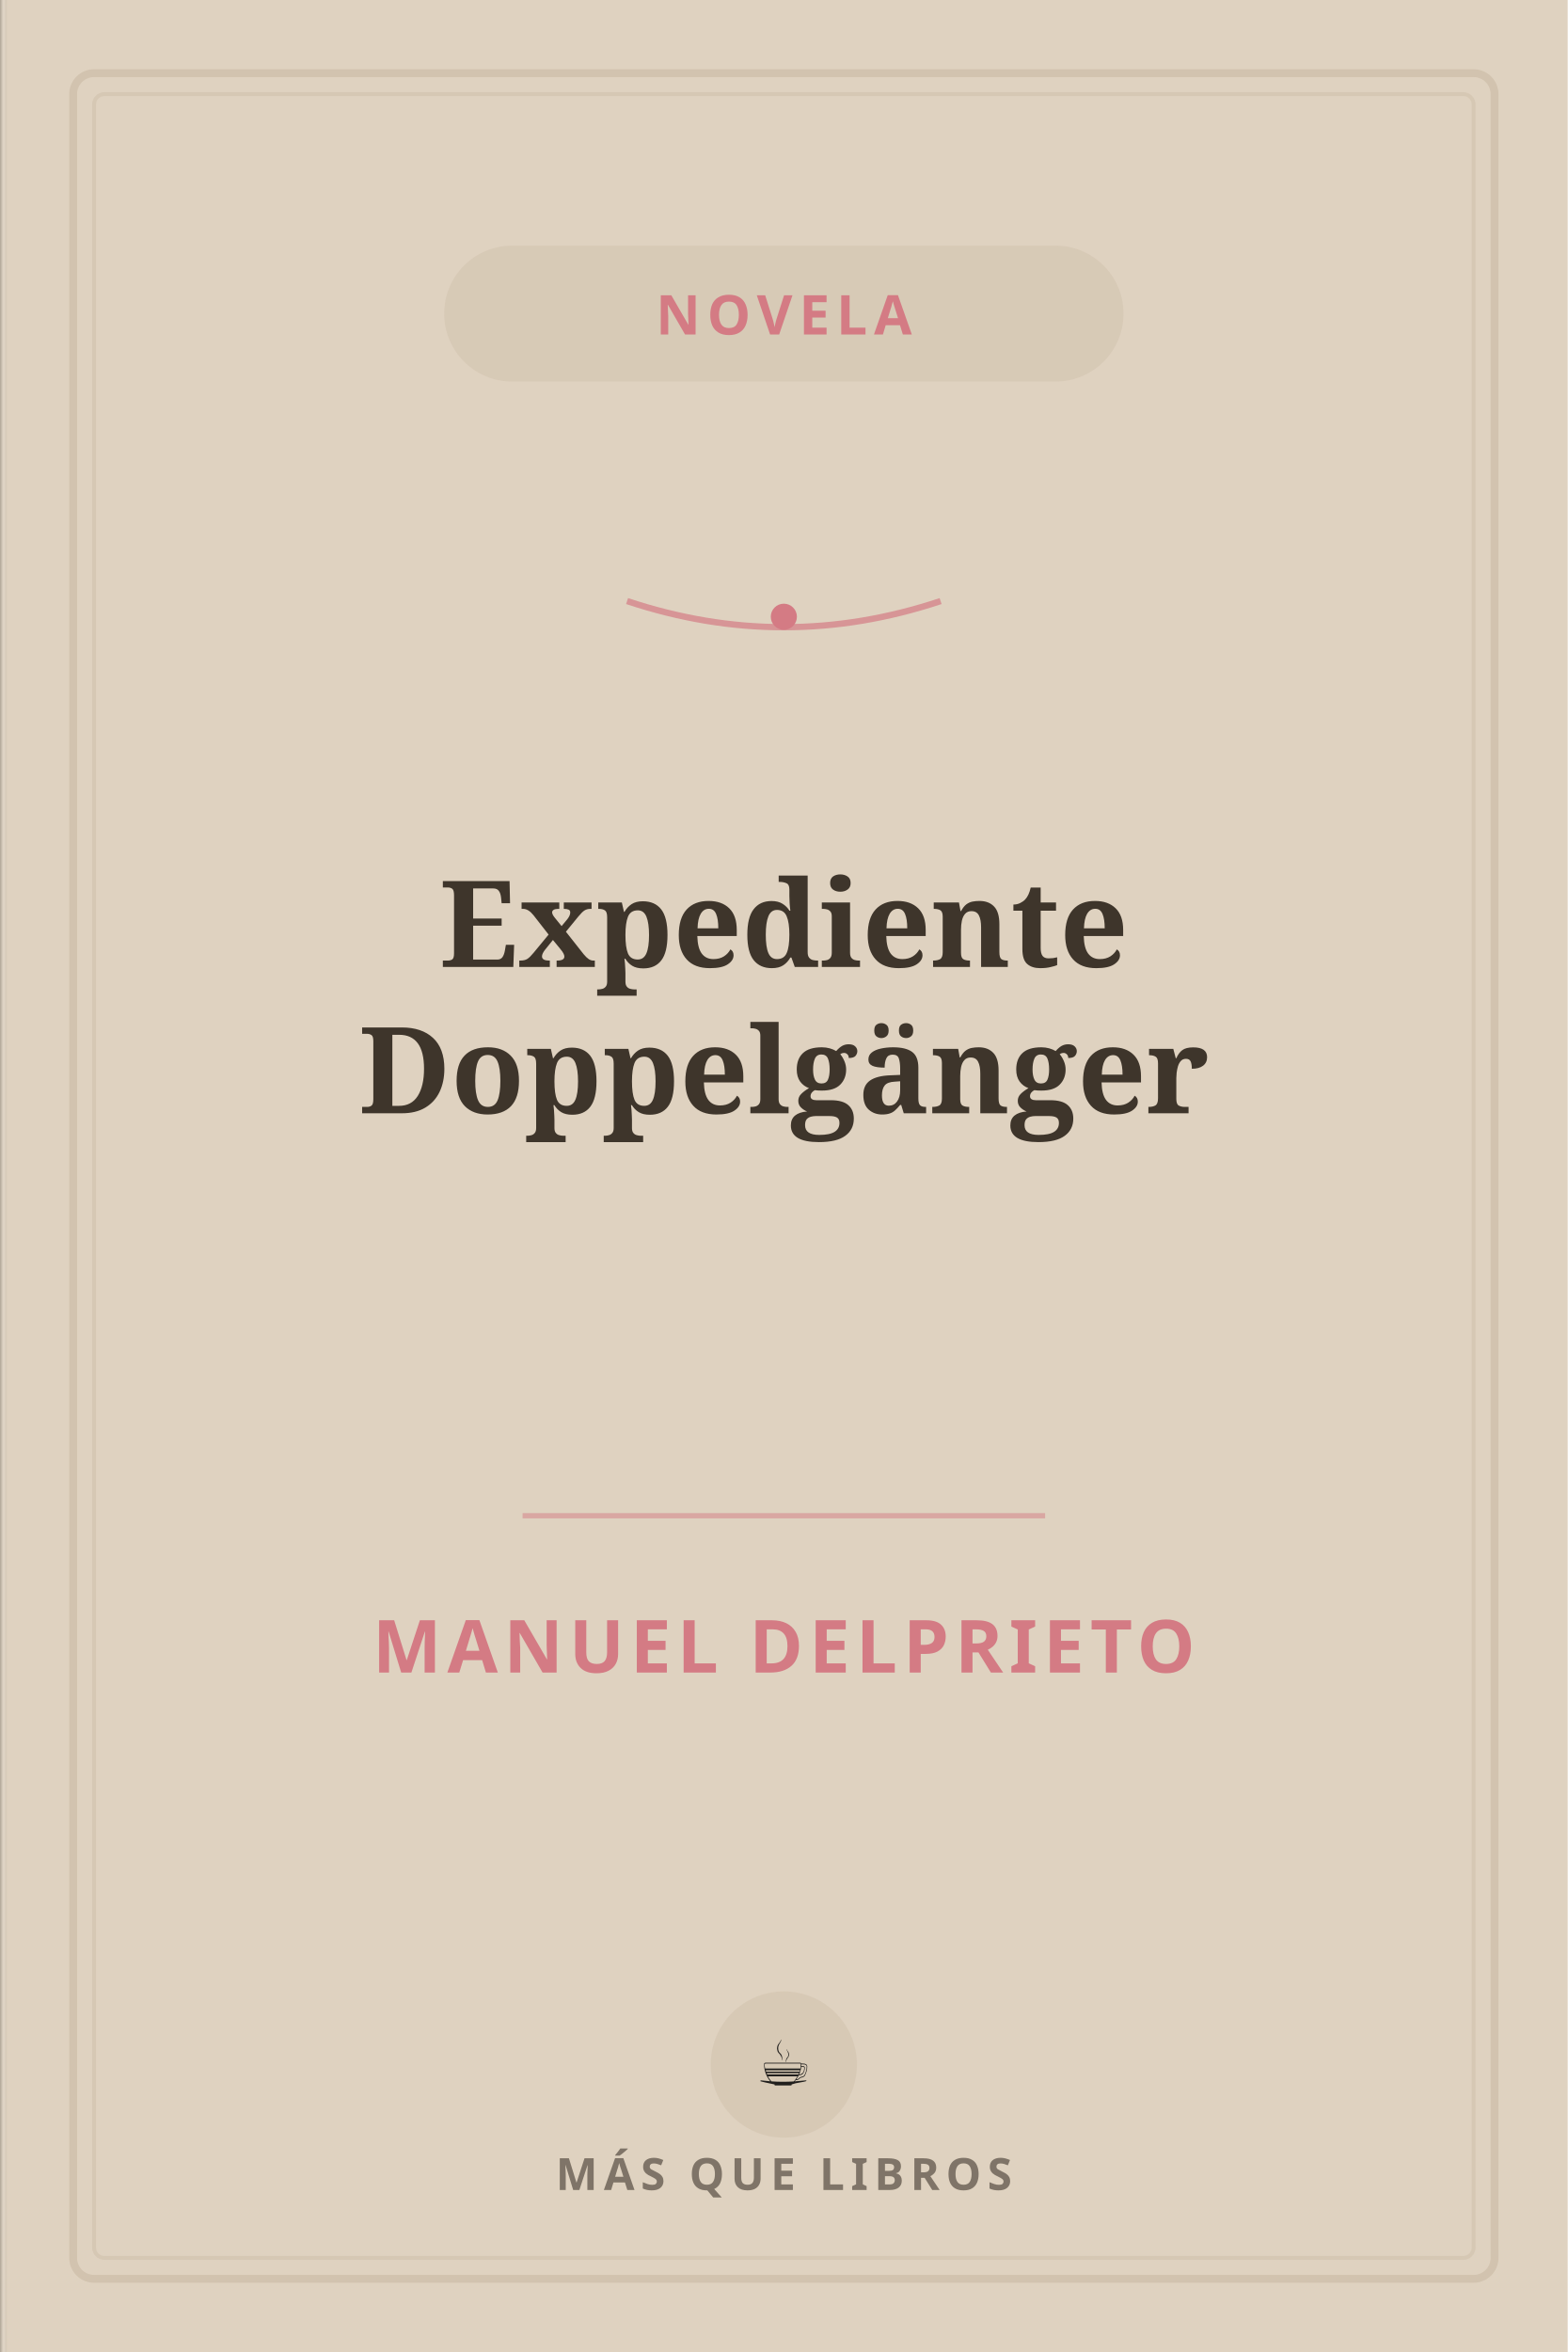
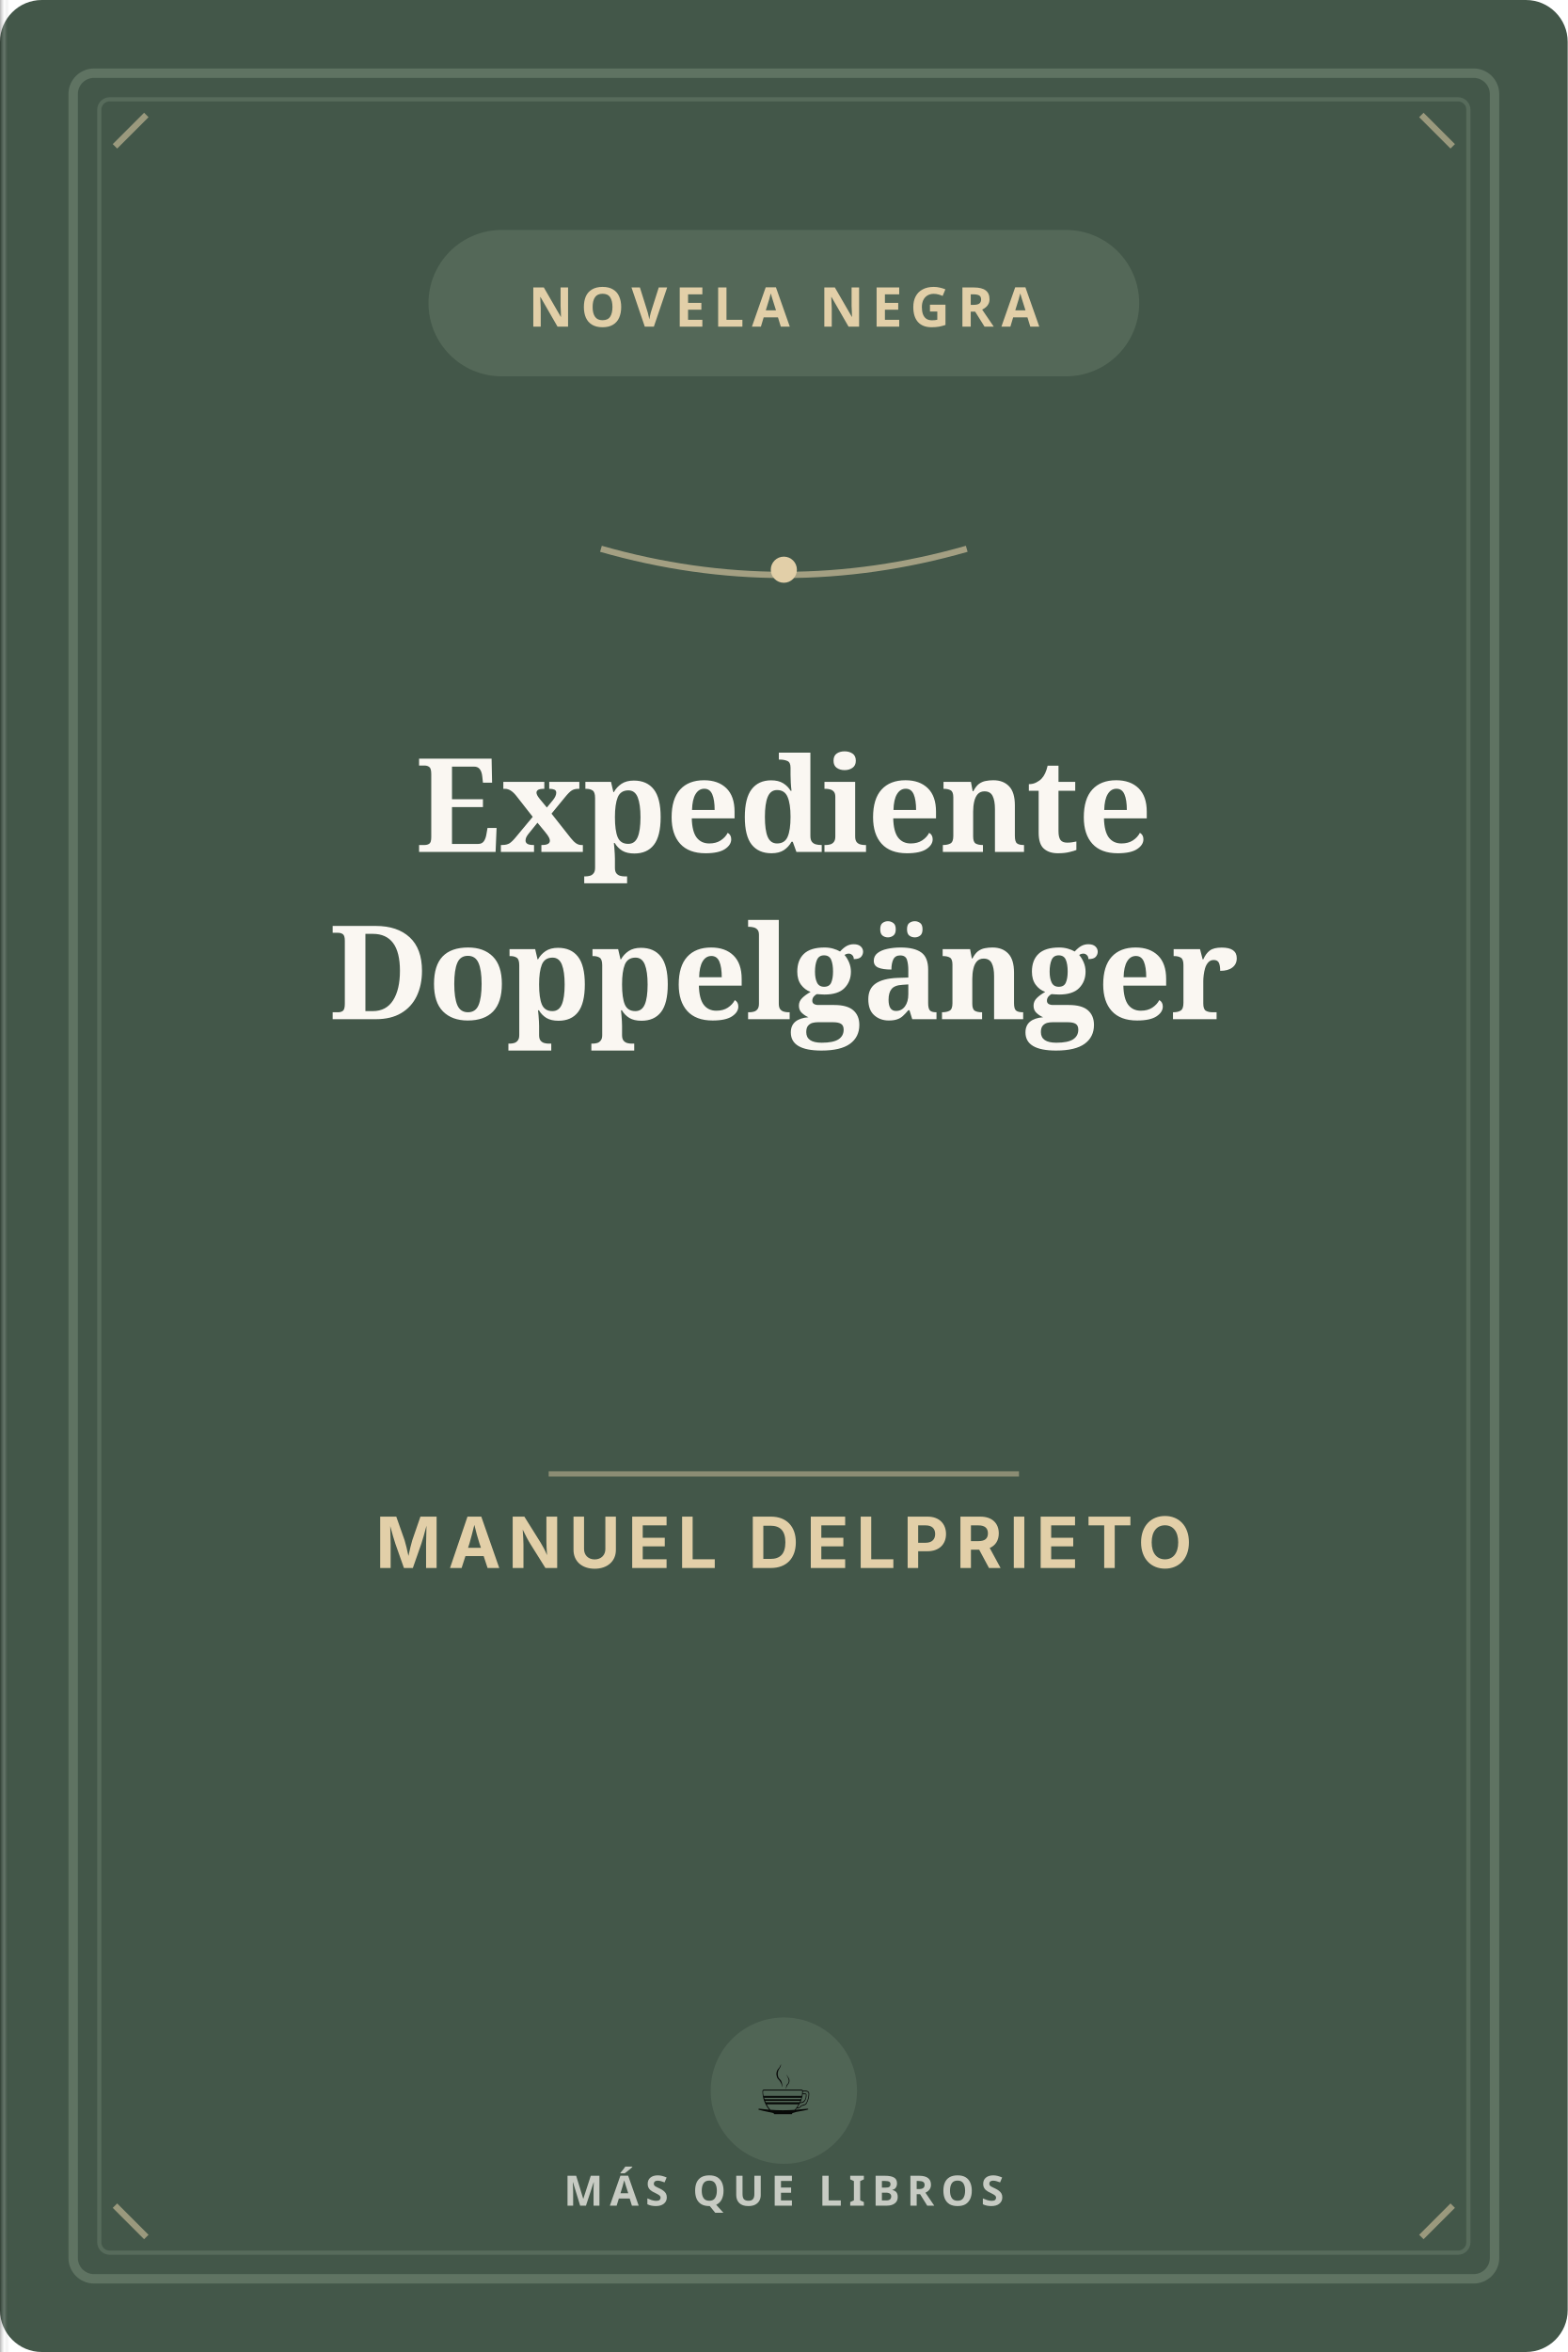
<svg xmlns="http://www.w3.org/2000/svg" viewBox="0 0 300 450" width="300" height="450">
  <defs>
    <linearGradient id="spineShade" x1="0" y1="0" x2="1" y2="0">
-       <stop offset="0%" stop-color="rgba(0,0,0,0.22)" />
-       <stop offset="3%" stop-color="rgba(255,255,255,0.15)" />
-       <stop offset="6%" stop-color="rgba(0,0,0,0)" />
+       <stop offset="0%" stop-color="rgba(0,0,0,0.28)" />
+       <stop offset="4%" stop-color="rgba(255,255,255,0.18)" />
+       <stop offset="8%" stop-color="rgba(0,0,0,0)" />
    </linearGradient>
-     <linearGradient id="bgGrad" x1="0" y1="0" x2="0" y2="1">
-       <stop offset="0%" stop-color="#DFD2C0" />
-       <stop offset="100%" stop-color="#DFD2C0" />
+     <linearGradient id="pageShimmer" x1="0" y1="0" x2="0" y2="1">
+       <stop offset="0%" stop-color="#435749" />
+       <stop offset="100%" stop-color="#435749" />
    </linearGradient>
  </defs>
-   <rect width="300" height="450" fill="url(#bgGrad)" />
-   <rect x="14" y="14" width="272" height="422" rx="4" fill="none" stroke="#C9B9A3" stroke-width="1.5" opacity="0.6" />
-   <rect x="18" y="18" width="264" height="414" rx="2" fill="none" stroke="#C9B9A3" stroke-width="0.75" opacity="0.4" />
-   <g transform="translate(150, 60)">
-     <rect x="-65" y="-13" width="130" height="26" rx="13" fill="#C9B9A3" opacity="0.35" />
-     <text x="0" y="4" font-family="'Nunito Sans', sans-serif" font-size="10.5" font-weight="800" letter-spacing="0.12em" fill="#D47B84" text-anchor="middle">NOVELA</text>
+   <rect width="300" height="450" rx="8" fill="url(#pageShimmer)" />
+   <rect x="14" y="14" width="272" height="422" rx="4" fill="none" stroke="#6E8270" stroke-width="1.8" opacity="0.65" />
+   <rect x="19" y="19" width="262" height="412" rx="2" fill="none" stroke="#6E8270" stroke-width="0.8" opacity="0.45" />
+   <path d="M22 28 L28 22 M278 28 L272 22 M22 422 L28 428 M278 422 L272 428" stroke="#E2CFA8" stroke-width="1.2" opacity="0.55" />
+   <g transform="translate(150, 58)">
+     <rect x="-68" y="-14" width="136" height="28" rx="14" fill="rgba(110, 130, 112, 0.4)" />
+     <text x="0" y="4.5" font-family="'Nunito Sans', sans-serif" font-size="10.5" font-weight="800" letter-spacing="0.14em" fill="#E2CFA8" text-anchor="middle">NOVELA NEGRA</text>
  </g>
-   <path d="M120 115 Q150 125 180 115" stroke="#D47B84" stroke-width="1.2" fill="none" opacity="0.7" />
-   <circle cx="150" cy="118" r="2.5" fill="#D47B84" />
+   <path d="M115 105 Q150 115 185 105" stroke="#E2CFA8" stroke-width="1.2" fill="none" opacity="0.6" />
+   <circle cx="150" cy="109" r="2.5" fill="#E2CFA8" />
  <g>
-     <text x="150" y="185" font-family="'Fraunces', Georgia, serif" font-size="23" font-weight="600" fill="#3E352B" text-anchor="middle">Expediente</text>
-     <text x="150" y="213" font-family="'Fraunces', Georgia, serif" font-size="23" font-weight="600" fill="#3E352B" text-anchor="middle">Doppelgänger</text>
+     <text x="150" y="163" font-family="'Fraunces', Georgia, serif" font-size="25" font-weight="600" fill="#FAF7F2" text-anchor="middle" letter-spacing="-0.01em">Expediente</text>
+     <text x="150" y="195" font-family="'Fraunces', Georgia, serif" font-size="25" font-weight="600" fill="#FAF7F2" text-anchor="middle" letter-spacing="-0.01em">Doppelgänger</text>
  </g>
-   <line x1="100" y1="290" x2="200" y2="290" stroke="#D47B84" stroke-width="1" opacity="0.5" />
+   <line x1="105" y1="282" x2="195" y2="282" stroke="#E2CFA8" stroke-width="1" opacity="0.45" />
  <g>
-     <text x="150" y="320" font-family="'Nunito Sans', sans-serif" font-size="14" font-weight="700" letter-spacing="0.08em" fill="#D47B84" text-anchor="middle">MANUEL DELPRIETO</text>
+     <text x="150" y="300" font-family="'Nunito Sans', -apple-system, sans-serif" font-size="13.5" font-weight="700" letter-spacing="0.1em" fill="#E2CFA8" text-anchor="middle">MANUEL DELPRIETO</text>
  </g>
-   <g transform="translate(150, 395)" opacity="0.85">
-     <circle cx="0" cy="0" r="14" fill="#C9B9A3" opacity="0.4" />
-     <text x="0" y="4" font-size="12" text-anchor="middle">☕</text>
-     <text x="0" y="24" font-family="'Nunito Sans', sans-serif" font-size="8.5" font-weight="700" letter-spacing="0.14em" fill="#3E352B" opacity="0.7" text-anchor="middle">MÁS QUE LIBROS</text>
+   <g transform="translate(150, 400)" opacity="0.9">
+     <circle cx="0" cy="0" r="14" fill="#6E8270" opacity="0.35" />
+     <text x="0" y="4.5" font-size="13" text-anchor="middle">☕</text>
+     <text x="0" y="22" font-family="'Nunito Sans', sans-serif" font-size="8" font-weight="800" letter-spacing="0.16em" fill="#FAF7F2" opacity="0.8" text-anchor="middle">MÁS QUE LIBROS</text>
  </g>
-   <rect width="24" height="450" fill="url(#spineShade)" />
+   <rect width="22" height="450" fill="url(#spineShade)" />
</svg>
